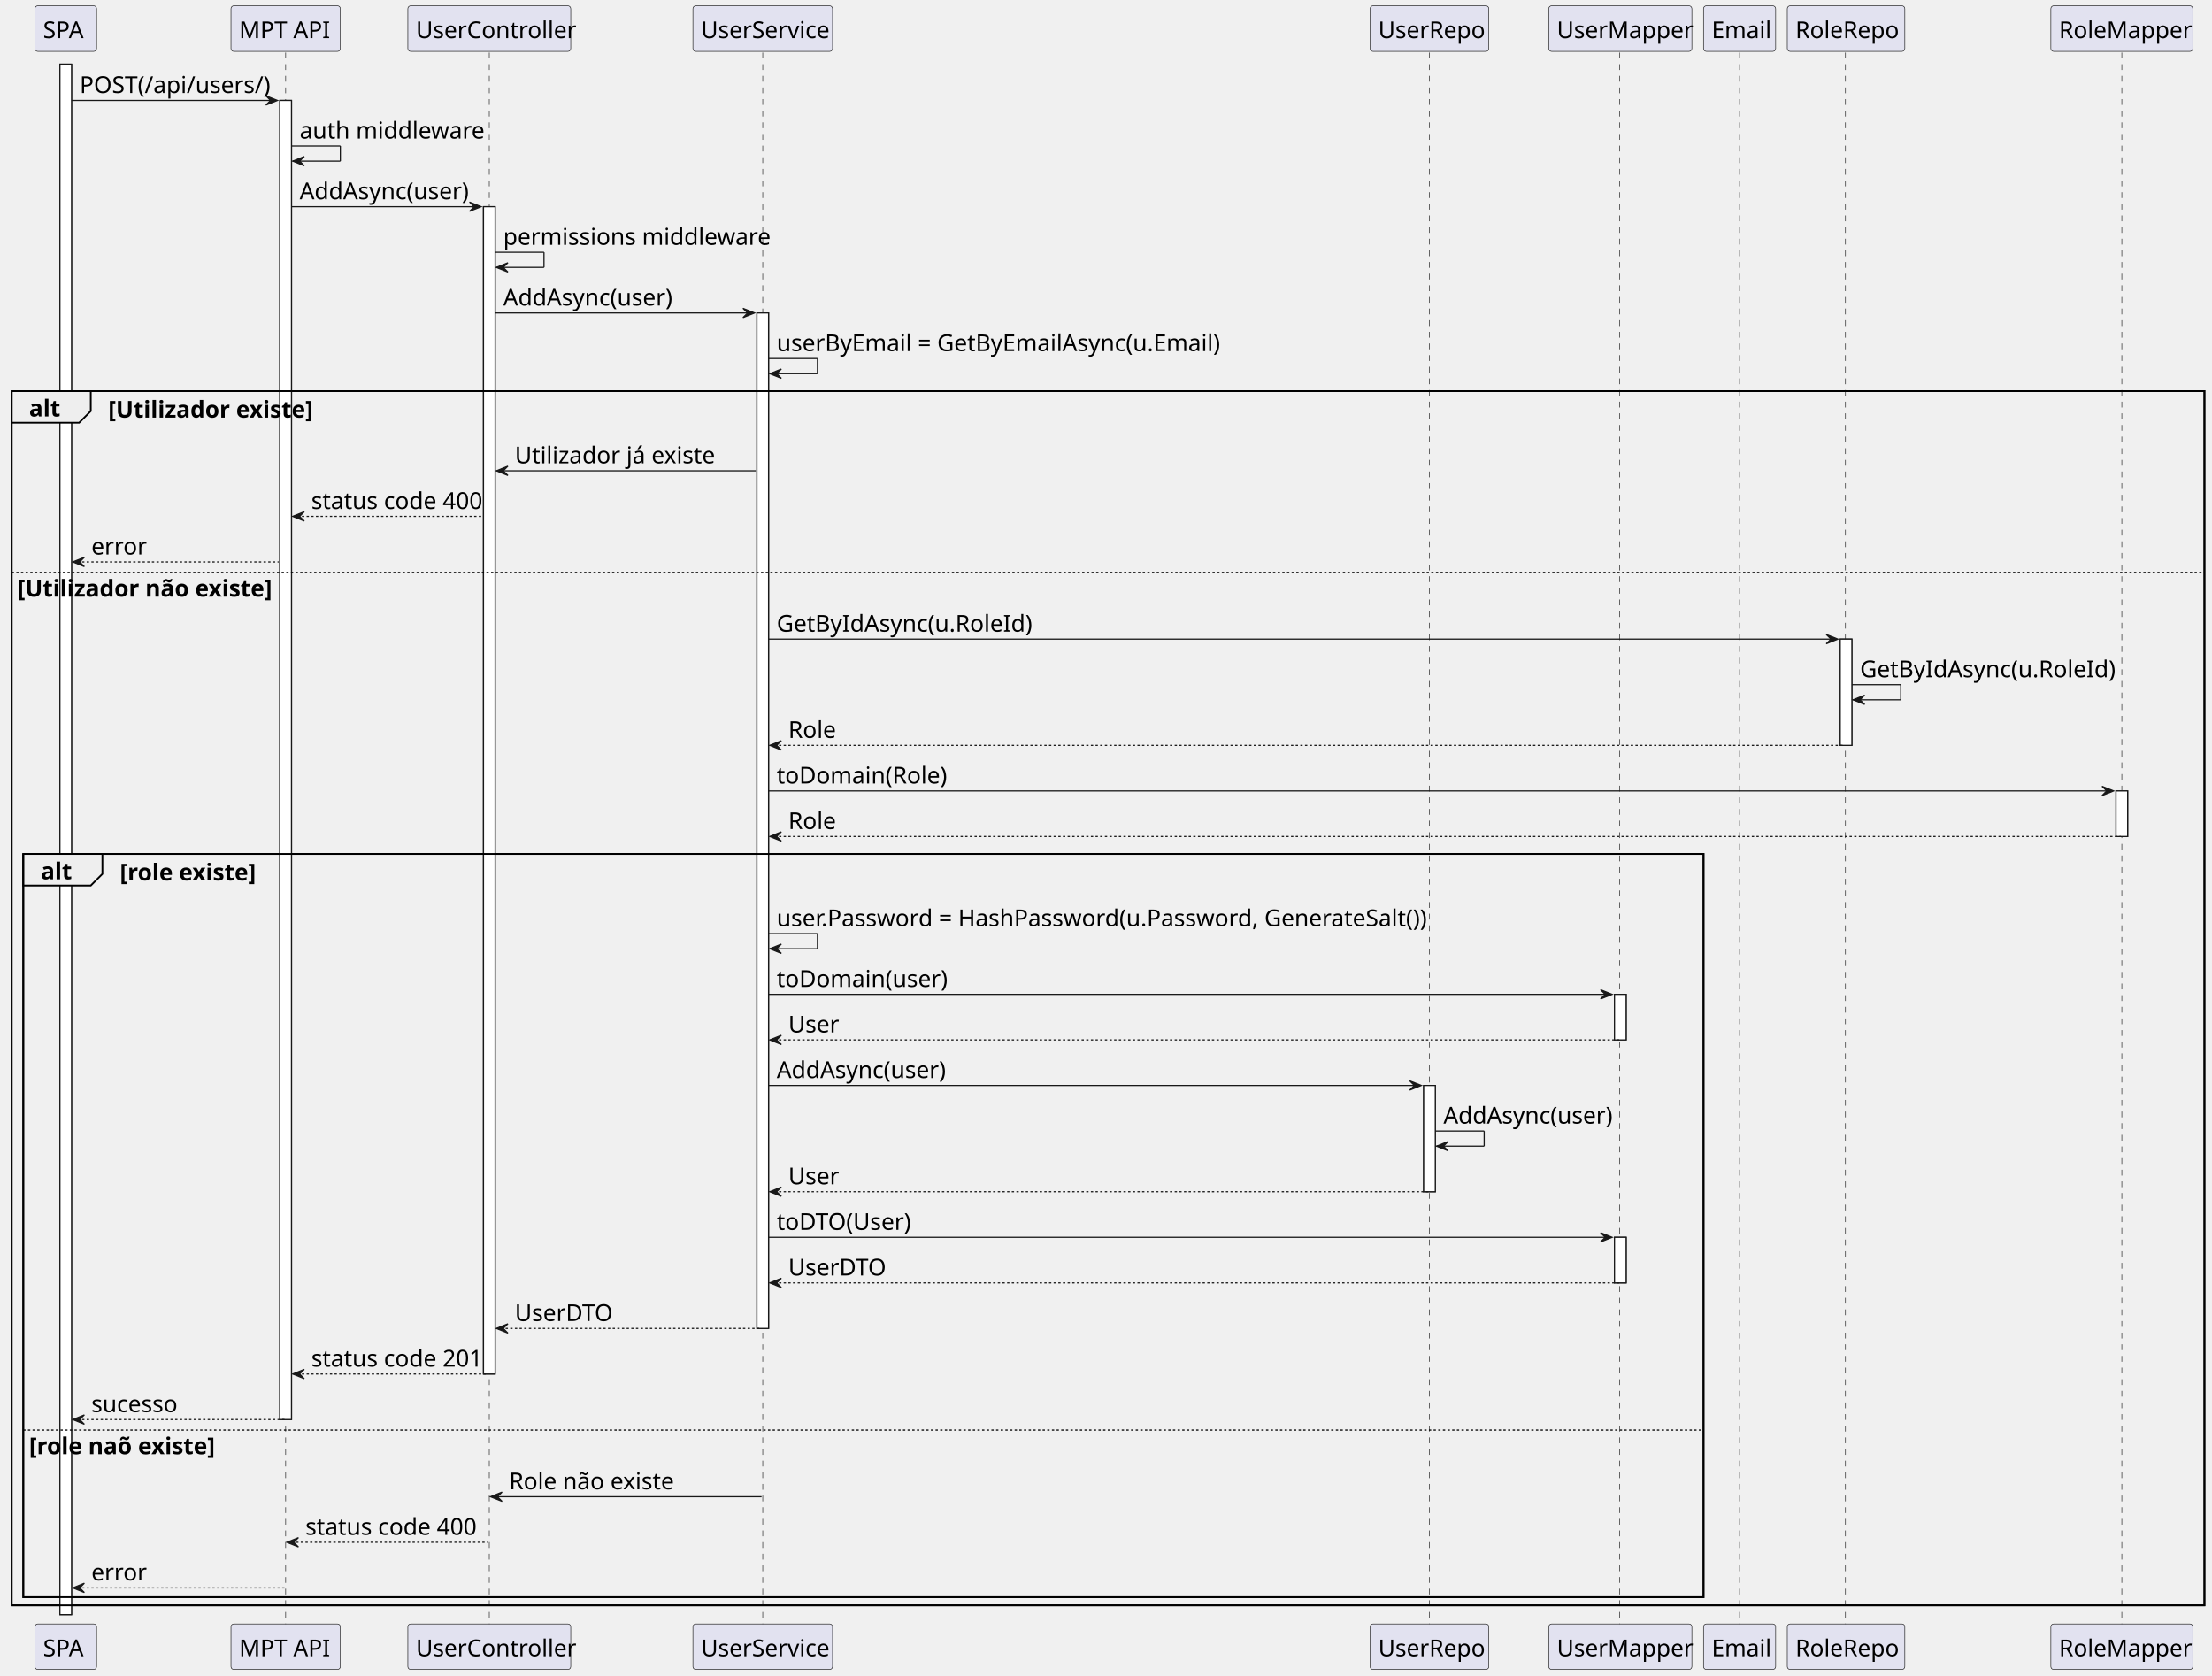
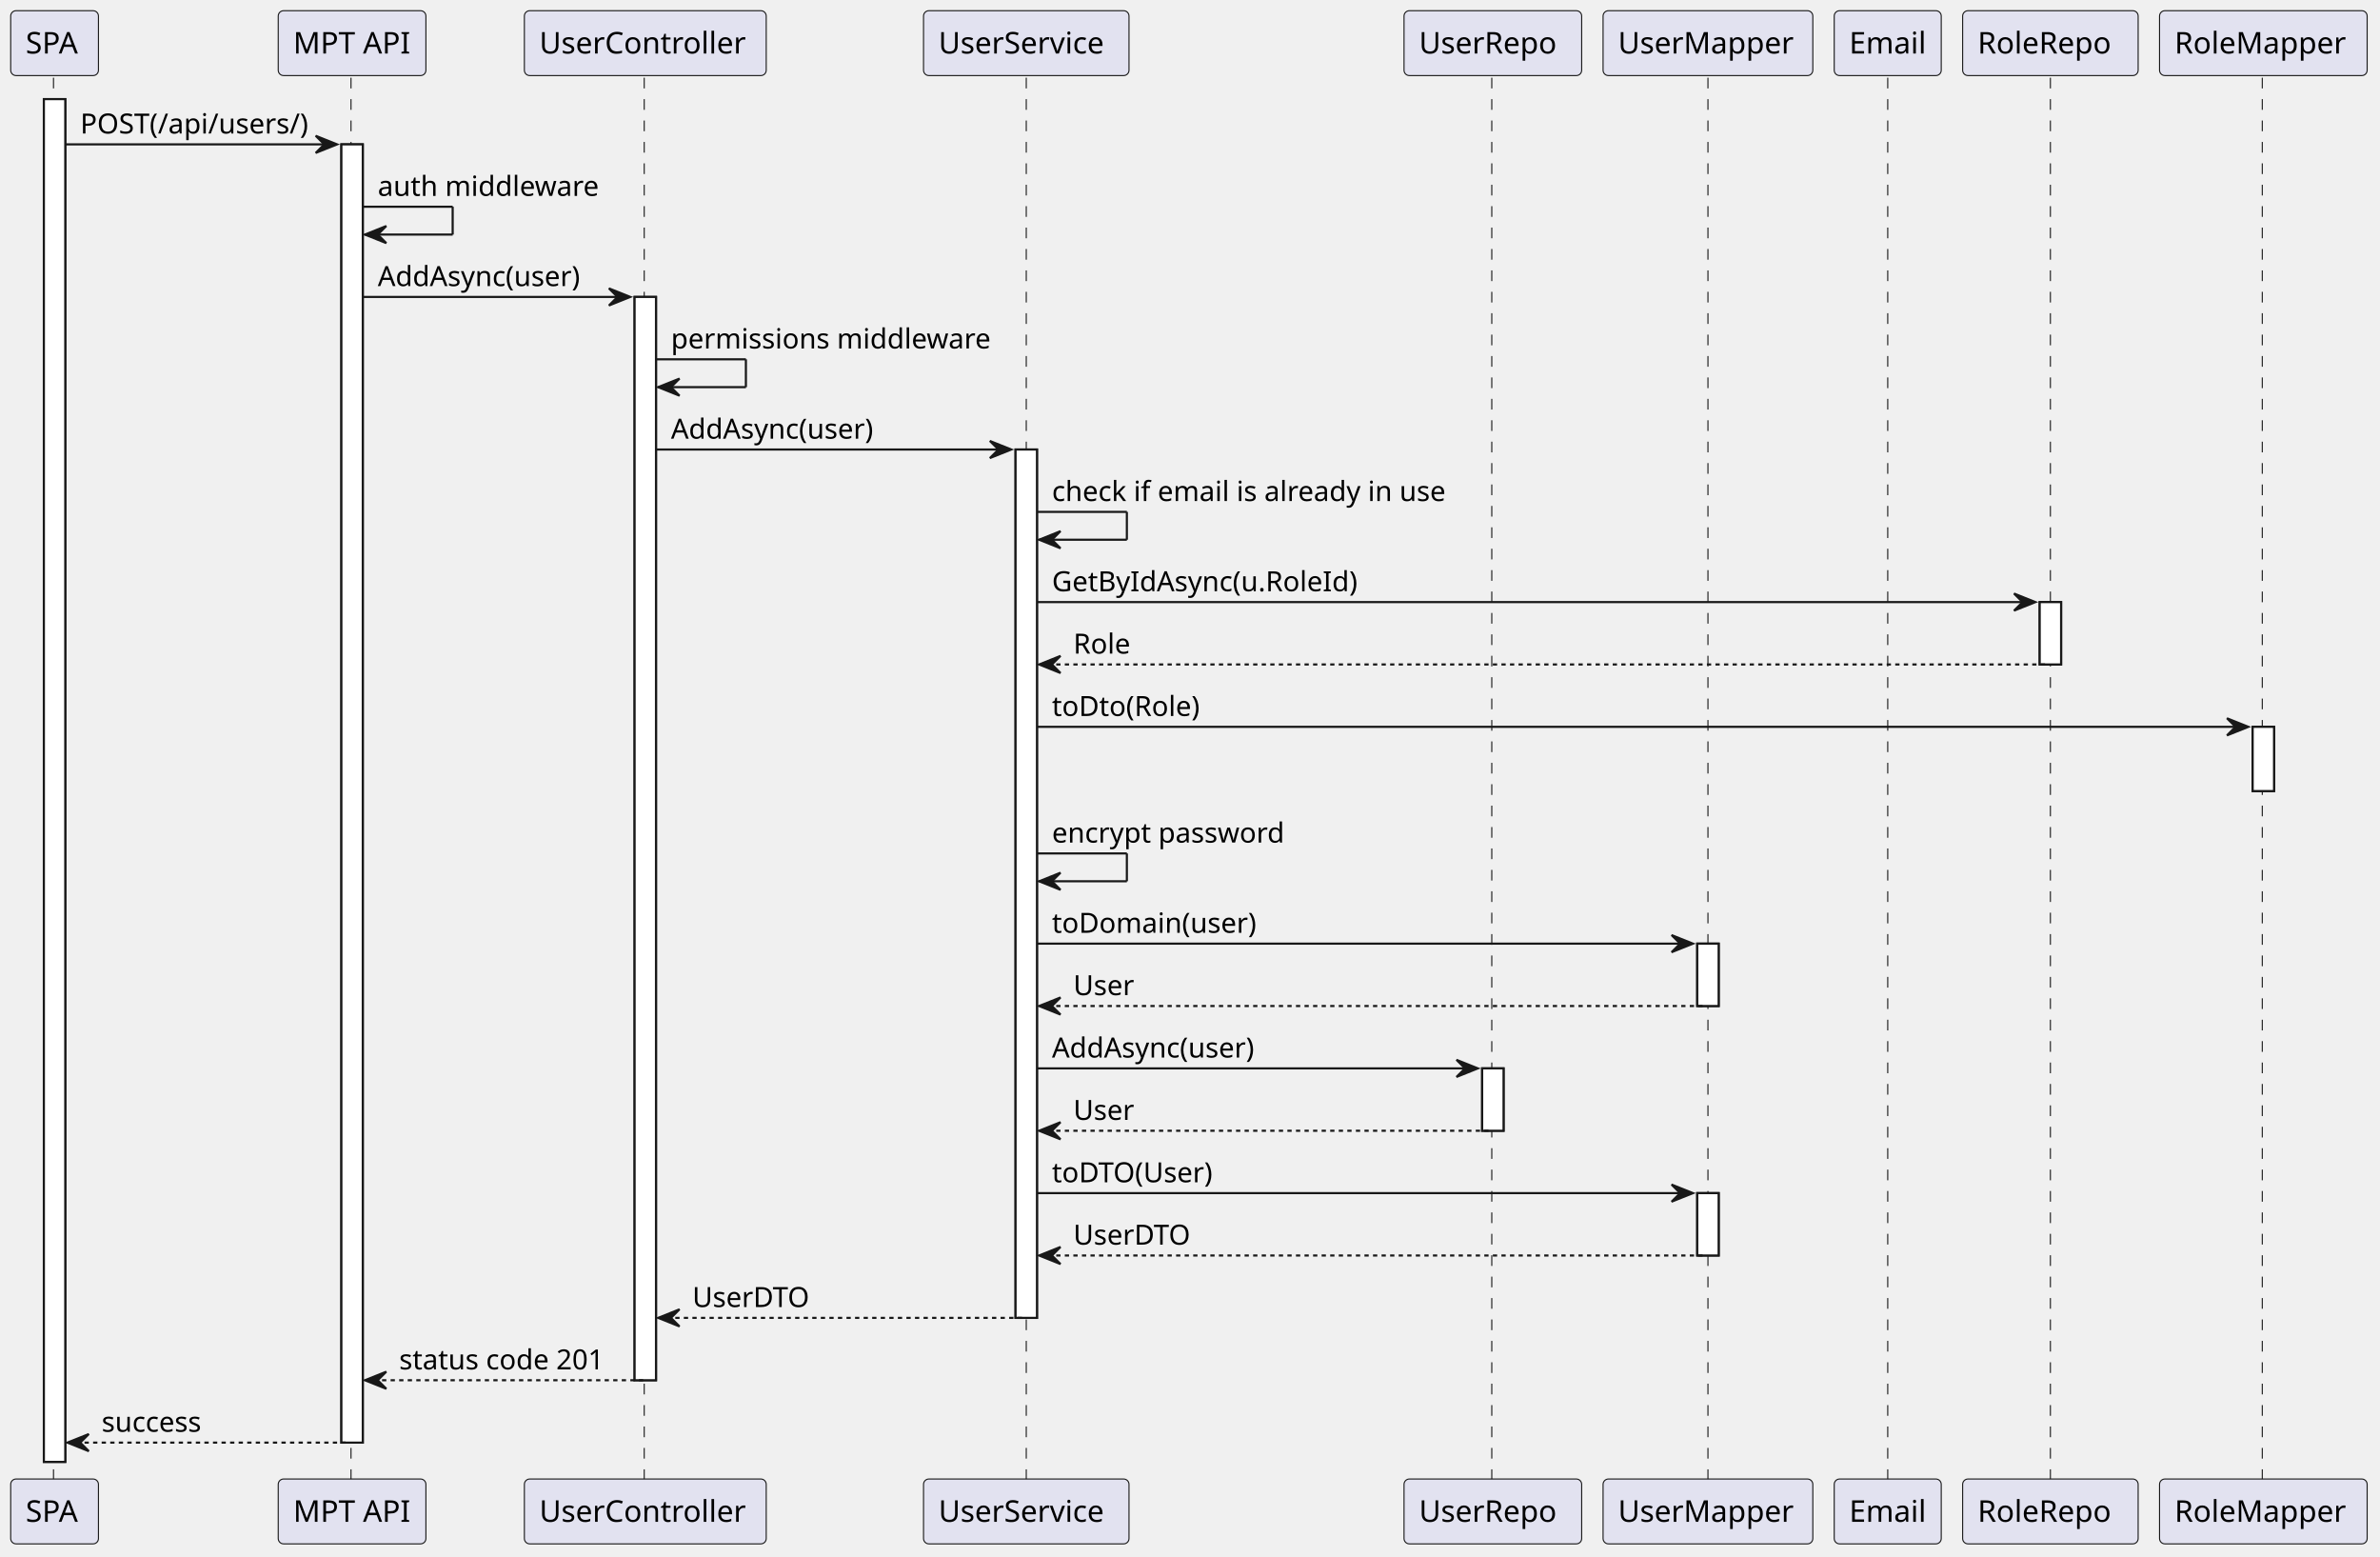
- <svg xmlns="http://www.w3.org/2000/svg" contentStyleType="text/css" height="1440px" preserveAspectRatio="none" style="width:1901px;height:1440px;background:#FFFFFF;" version="1.1" viewBox="0 0 1901 1440" width="1901px" zoomAndPan="magnify">
+ <svg xmlns="http://www.w3.org/2000/svg" contentStyleType="text/css" height="727px" preserveAspectRatio="none" style="width:1112px;height:727px;background:#FFFFFF;" version="1.1" viewBox="0 0 1112 727" width="1112px" zoomAndPan="magnify">
  <defs />
  <g>
-     <rect fill="#FFFFFF" height="1332.312" style="stroke:#181818;stroke-width:1.0;" width="10" x="51.5" y="55.156" />
-     <rect fill="#FFFFFF" height="1133.531" style="stroke:#181818;stroke-width:1.0;" width="10" x="240.5" y="86.312" />
-     <rect fill="#FFFFFF" height="1003.062" style="stroke:#181818;stroke-width:1.0;" width="10" x="415.5" y="177.625" />
-     <rect fill="#FFFFFF" height="872.594" style="stroke:#181818;stroke-width:1.0;" width="10" x="650.5" y="268.938" />
-     <rect fill="#FFFFFF" height="91.312" style="stroke:#181818;stroke-width:1.0;" width="10" x="1223.5" y="932.75" />
-     <rect fill="#FFFFFF" height="39.156" style="stroke:#181818;stroke-width:1.0;" width="10" x="1387.5" y="854.438" />
-     <rect fill="#FFFFFF" height="39.156" style="stroke:#181818;stroke-width:1.0;" width="10" x="1387.5" y="1063.219" />
-     <rect fill="#FFFFFF" height="91.312" style="stroke:#181818;stroke-width:1.0;" width="10" x="1581.5" y="549.188" />
-     <rect fill="#FFFFFF" height="39.156" style="stroke:#181818;stroke-width:1.0;" width="10" x="1818.5" y="679.656" />
-     <rect fill="none" height="1043.375" style="stroke:#000000;stroke-width:1.5;" width="1884.5" x="10" y="336.094" />
-     <rect fill="none" height="638.656" style="stroke:#000000;stroke-width:1.5;" width="1444" x="20" y="733.812" />
-     <line style="stroke:#181818;stroke-width:0.5;stroke-dasharray:5.0,5.0;" x1="56" x2="56" y1="45.156" y2="1396.469" />
-     <line style="stroke:#181818;stroke-width:0.5;stroke-dasharray:5.0,5.0;" x1="245.5" x2="245.5" y1="45.156" y2="1396.469" />
-     <line style="stroke:#181818;stroke-width:0.5;stroke-dasharray:5.0,5.0;" x1="420.5" x2="420.5" y1="45.156" y2="1396.469" />
-     <line style="stroke:#181818;stroke-width:0.5;stroke-dasharray:5.0,5.0;" x1="655.5" x2="655.5" y1="45.156" y2="1396.469" />
-     <line style="stroke:#181818;stroke-width:0.5;stroke-dasharray:5.0,5.0;" x1="1228.5" x2="1228.5" y1="45.156" y2="1396.469" />
-     <line style="stroke:#181818;stroke-width:0.5;stroke-dasharray:5.0,5.0;" x1="1392" x2="1392" y1="45.156" y2="1396.469" />
-     <line style="stroke:#181818;stroke-width:0.5;stroke-dasharray:5.0,5.0;" x1="1495" x2="1495" y1="45.156" y2="1396.469" />
-     <line style="stroke:#181818;stroke-width:0.5;stroke-dasharray:5.0,5.0;" x1="1586" x2="1586" y1="45.156" y2="1396.469" />
-     <line style="stroke:#181818;stroke-width:0.5;stroke-dasharray:5.0,5.0;" x1="1823.5" x2="1823.5" y1="45.156" y2="1396.469" />
-     <rect fill="#E2E2F0" height="39.156" rx="2.5" ry="2.5" style="stroke:#181818;stroke-width:0.5;" width="53" x="30" y="5" />
-     <text fill="#000000" font-family="sans-serif" font-size="20" lengthAdjust="spacing" textLength="39" x="37" y="32.762">SPA</text>
-     <rect fill="#E2E2F0" height="39.156" rx="2.5" ry="2.5" style="stroke:#181818;stroke-width:0.5;" width="53" x="30" y="1395.469" />
-     <text fill="#000000" font-family="sans-serif" font-size="20" lengthAdjust="spacing" textLength="39" x="37" y="1423.23">SPA</text>
-     <rect fill="#E2E2F0" height="39.156" rx="2.5" ry="2.5" style="stroke:#181818;stroke-width:0.5;" width="94" x="198.5" y="5" />
-     <text fill="#000000" font-family="sans-serif" font-size="20" lengthAdjust="spacing" textLength="80" x="205.5" y="32.762">MPT API</text>
-     <rect fill="#E2E2F0" height="39.156" rx="2.5" ry="2.5" style="stroke:#181818;stroke-width:0.5;" width="94" x="198.5" y="1395.469" />
-     <text fill="#000000" font-family="sans-serif" font-size="20" lengthAdjust="spacing" textLength="80" x="205.5" y="1423.23">MPT API</text>
-     <rect fill="#E2E2F0" height="39.156" rx="2.5" ry="2.5" style="stroke:#181818;stroke-width:0.5;" width="140" x="350.5" y="5" />
-     <text fill="#000000" font-family="sans-serif" font-size="20" lengthAdjust="spacing" textLength="126" x="357.5" y="32.762">UserController</text>
-     <rect fill="#E2E2F0" height="39.156" rx="2.5" ry="2.5" style="stroke:#181818;stroke-width:0.5;" width="140" x="350.5" y="1395.469" />
-     <text fill="#000000" font-family="sans-serif" font-size="20" lengthAdjust="spacing" textLength="126" x="357.5" y="1423.23">UserController</text>
-     <rect fill="#E2E2F0" height="39.156" rx="2.5" ry="2.5" style="stroke:#181818;stroke-width:0.5;" width="120" x="595.5" y="5" />
-     <text fill="#000000" font-family="sans-serif" font-size="20" lengthAdjust="spacing" textLength="106" x="602.5" y="32.762">UserService</text>
-     <rect fill="#E2E2F0" height="39.156" rx="2.5" ry="2.5" style="stroke:#181818;stroke-width:0.5;" width="120" x="595.5" y="1395.469" />
-     <text fill="#000000" font-family="sans-serif" font-size="20" lengthAdjust="spacing" textLength="106" x="602.5" y="1423.23">UserService</text>
-     <rect fill="#E2E2F0" height="39.156" rx="2.5" ry="2.5" style="stroke:#181818;stroke-width:0.5;" width="102" x="1177.5" y="5" />
-     <text fill="#000000" font-family="sans-serif" font-size="20" lengthAdjust="spacing" textLength="88" x="1184.5" y="32.762">UserRepo</text>
-     <rect fill="#E2E2F0" height="39.156" rx="2.5" ry="2.5" style="stroke:#181818;stroke-width:0.5;" width="102" x="1177.5" y="1395.469" />
-     <text fill="#000000" font-family="sans-serif" font-size="20" lengthAdjust="spacing" textLength="88" x="1184.5" y="1423.23">UserRepo</text>
-     <rect fill="#E2E2F0" height="39.156" rx="2.5" ry="2.5" style="stroke:#181818;stroke-width:0.5;" width="123" x="1331" y="5" />
-     <text fill="#000000" font-family="sans-serif" font-size="20" lengthAdjust="spacing" textLength="109" x="1338" y="32.762">UserMapper</text>
-     <rect fill="#E2E2F0" height="39.156" rx="2.5" ry="2.5" style="stroke:#181818;stroke-width:0.5;" width="123" x="1331" y="1395.469" />
-     <text fill="#000000" font-family="sans-serif" font-size="20" lengthAdjust="spacing" textLength="109" x="1338" y="1423.23">UserMapper</text>
-     <rect fill="#E2E2F0" height="39.156" rx="2.5" ry="2.5" style="stroke:#181818;stroke-width:0.5;" width="62" x="1464" y="5" />
-     <text fill="#000000" font-family="sans-serif" font-size="20" lengthAdjust="spacing" textLength="48" x="1471" y="32.762">Email</text>
-     <rect fill="#E2E2F0" height="39.156" rx="2.5" ry="2.5" style="stroke:#181818;stroke-width:0.5;" width="62" x="1464" y="1395.469" />
-     <text fill="#000000" font-family="sans-serif" font-size="20" lengthAdjust="spacing" textLength="48" x="1471" y="1423.23">Email</text>
-     <rect fill="#E2E2F0" height="39.156" rx="2.5" ry="2.5" style="stroke:#181818;stroke-width:0.5;" width="101" x="1536" y="5" />
-     <text fill="#000000" font-family="sans-serif" font-size="20" lengthAdjust="spacing" textLength="87" x="1543" y="32.762">RoleRepo</text>
-     <rect fill="#E2E2F0" height="39.156" rx="2.5" ry="2.5" style="stroke:#181818;stroke-width:0.5;" width="101" x="1536" y="1395.469" />
-     <text fill="#000000" font-family="sans-serif" font-size="20" lengthAdjust="spacing" textLength="87" x="1543" y="1423.23">RoleRepo</text>
-     <rect fill="#E2E2F0" height="39.156" rx="2.5" ry="2.5" style="stroke:#181818;stroke-width:0.5;" width="122" x="1762.5" y="5" />
-     <text fill="#000000" font-family="sans-serif" font-size="20" lengthAdjust="spacing" textLength="108" x="1769.5" y="32.762">RoleMapper</text>
-     <rect fill="#E2E2F0" height="39.156" rx="2.5" ry="2.5" style="stroke:#181818;stroke-width:0.5;" width="122" x="1762.5" y="1395.469" />
-     <text fill="#000000" font-family="sans-serif" font-size="20" lengthAdjust="spacing" textLength="108" x="1769.5" y="1423.23">RoleMapper</text>
-     <rect fill="#FFFFFF" height="1332.312" style="stroke:#181818;stroke-width:1.0;" width="10" x="51.5" y="55.156" />
-     <rect fill="#FFFFFF" height="1133.531" style="stroke:#181818;stroke-width:1.0;" width="10" x="240.5" y="86.312" />
-     <rect fill="#FFFFFF" height="1003.062" style="stroke:#181818;stroke-width:1.0;" width="10" x="415.5" y="177.625" />
-     <rect fill="#FFFFFF" height="872.594" style="stroke:#181818;stroke-width:1.0;" width="10" x="650.5" y="268.938" />
-     <rect fill="#FFFFFF" height="91.312" style="stroke:#181818;stroke-width:1.0;" width="10" x="1223.5" y="932.75" />
-     <rect fill="#FFFFFF" height="39.156" style="stroke:#181818;stroke-width:1.0;" width="10" x="1387.5" y="854.438" />
-     <rect fill="#FFFFFF" height="39.156" style="stroke:#181818;stroke-width:1.0;" width="10" x="1387.5" y="1063.219" />
-     <rect fill="#FFFFFF" height="91.312" style="stroke:#181818;stroke-width:1.0;" width="10" x="1581.5" y="549.188" />
-     <rect fill="#FFFFFF" height="39.156" style="stroke:#181818;stroke-width:1.0;" width="10" x="1818.5" y="679.656" />
-     <polygon fill="#181818" points="228.5,82.312,238.5,86.312,228.5,90.312,232.5,86.312" style="stroke:#181818;stroke-width:1.0;" />
-     <line style="stroke:#181818;stroke-width:1.0;" x1="61.5" x2="234.5" y1="86.312" y2="86.312" />
-     <text fill="#000000" font-family="sans-serif" font-size="20" lengthAdjust="spacing" textLength="160" x="68.5" y="79.918">POST(/api/users/)</text>
-     <line style="stroke:#181818;stroke-width:1.0;" x1="250.5" x2="292.5" y1="125.469" y2="125.469" />
-     <line style="stroke:#181818;stroke-width:1.0;" x1="292.5" x2="292.5" y1="125.469" y2="138.469" />
-     <line style="stroke:#181818;stroke-width:1.0;" x1="251.5" x2="292.5" y1="138.469" y2="138.469" />
-     <polygon fill="#181818" points="261.5,134.469,251.5,138.469,261.5,142.469,257.5,138.469" style="stroke:#181818;stroke-width:1.0;" />
-     <text fill="#000000" font-family="sans-serif" font-size="20" lengthAdjust="spacing" textLength="144" x="257.5" y="119.074">auth middleware</text>
-     <polygon fill="#181818" points="403.5,173.625,413.5,177.625,403.5,181.625,407.5,177.625" style="stroke:#181818;stroke-width:1.0;" />
-     <line style="stroke:#181818;stroke-width:1.0;" x1="250.5" x2="409.5" y1="177.625" y2="177.625" />
-     <text fill="#000000" font-family="sans-serif" font-size="20" lengthAdjust="spacing" textLength="140" x="257.5" y="171.231">AddAsync(user)</text>
-     <line style="stroke:#181818;stroke-width:1.0;" x1="425.5" x2="467.5" y1="216.781" y2="216.781" />
-     <line style="stroke:#181818;stroke-width:1.0;" x1="467.5" x2="467.5" y1="216.781" y2="229.781" />
-     <line style="stroke:#181818;stroke-width:1.0;" x1="426.5" x2="467.5" y1="229.781" y2="229.781" />
-     <polygon fill="#181818" points="436.5,225.781,426.5,229.781,436.5,233.781,432.5,229.781" style="stroke:#181818;stroke-width:1.0;" />
-     <text fill="#000000" font-family="sans-serif" font-size="20" lengthAdjust="spacing" textLength="211" x="432.5" y="210.387">permissions middleware</text>
-     <polygon fill="#181818" points="638.5,264.938,648.5,268.938,638.5,272.938,642.5,268.938" style="stroke:#181818;stroke-width:1.0;" />
-     <line style="stroke:#181818;stroke-width:1.0;" x1="425.5" x2="644.5" y1="268.938" y2="268.938" />
-     <text fill="#000000" font-family="sans-serif" font-size="20" lengthAdjust="spacing" textLength="140" x="432.5" y="262.543">AddAsync(user)</text>
-     <line style="stroke:#181818;stroke-width:1.0;" x1="660.5" x2="702.5" y1="308.094" y2="308.094" />
-     <line style="stroke:#181818;stroke-width:1.0;" x1="702.5" x2="702.5" y1="308.094" y2="321.094" />
-     <line style="stroke:#181818;stroke-width:1.0;" x1="661.5" x2="702.5" y1="321.094" y2="321.094" />
-     <polygon fill="#181818" points="671.5,317.094,661.5,321.094,671.5,325.094,667.5,321.094" style="stroke:#181818;stroke-width:1.0;" />
-     <text fill="#000000" font-family="sans-serif" font-size="20" lengthAdjust="spacing" textLength="368" x="667.5" y="301.699">userByEmail = GetByEmailAsync(u.Email)</text>
-     <path d="M10,336.094 L78,336.094 L78,353.25 L68,363.25 L10,363.25 L10,336.094 " fill="#EEEEEE" style="stroke:#000000;stroke-width:1.5;" />
-     <rect fill="none" height="1043.375" style="stroke:#000000;stroke-width:1.5;" width="1884.5" x="10" y="336.094" />
-     <text fill="#000000" font-family="sans-serif" font-size="20" font-weight="bold" lengthAdjust="spacing" textLength="23" x="25" y="357.856">alt</text>
-     <text fill="#000000" font-family="sans-serif" font-size="20" font-weight="bold" lengthAdjust="spacing" textLength="165" x="93" y="358.856">[Utilizador existe]</text>
-     <polygon fill="#181818" points="436.5,400.562,426.5,404.562,436.5,408.562,432.5,404.562" style="stroke:#181818;stroke-width:1.0;" />
-     <line style="stroke:#181818;stroke-width:1.0;" x1="430.5" x2="649.5" y1="404.562" y2="404.562" />
-     <text fill="#000000" font-family="sans-serif" font-size="20" lengthAdjust="spacing" textLength="158" x="442.5" y="398.168">Utilizador já existe</text>
-     <polygon fill="#181818" points="261.5,439.719,251.5,443.719,261.5,447.719,257.5,443.719" style="stroke:#181818;stroke-width:1.0;" />
-     <line style="stroke:#181818;stroke-width:1.0;stroke-dasharray:2.0,2.0;" x1="255.5" x2="414.5" y1="443.719" y2="443.719" />
-     <text fill="#000000" font-family="sans-serif" font-size="20" lengthAdjust="spacing" textLength="141" x="267.5" y="437.324">status code 400</text>
-     <polygon fill="#181818" points="72.5,478.875,62.5,482.875,72.5,486.875,68.5,482.875" style="stroke:#181818;stroke-width:1.0;" />
-     <line style="stroke:#181818;stroke-width:1.0;stroke-dasharray:2.0,2.0;" x1="66.5" x2="239.5" y1="482.875" y2="482.875" />
-     <text fill="#000000" font-family="sans-serif" font-size="20" lengthAdjust="spacing" textLength="43" x="78.5" y="476.481">error</text>
-     <line style="stroke:#000000;stroke-width:1.0;stroke-dasharray:2.0,2.0;" x1="10" x2="1894.5" y1="491.875" y2="491.875" />
-     <text fill="#000000" font-family="sans-serif" font-size="20" font-weight="bold" lengthAdjust="spacing" textLength="206" x="15" y="512.637">[Utilizador não existe]</text>
-     <polygon fill="#181818" points="1569.5,545.188,1579.5,549.188,1569.5,553.188,1573.5,549.188" style="stroke:#181818;stroke-width:1.0;" />
-     <line style="stroke:#181818;stroke-width:1.0;" x1="660.5" x2="1575.5" y1="549.188" y2="549.188" />
-     <text fill="#000000" font-family="sans-serif" font-size="20" lengthAdjust="spacing" textLength="213" x="667.5" y="542.793">GetByIdAsync(u.RoleId)</text>
-     <line style="stroke:#181818;stroke-width:1.0;" x1="1591.5" x2="1633.5" y1="588.344" y2="588.344" />
-     <line style="stroke:#181818;stroke-width:1.0;" x1="1633.5" x2="1633.5" y1="588.344" y2="601.344" />
-     <line style="stroke:#181818;stroke-width:1.0;" x1="1592.5" x2="1633.5" y1="601.344" y2="601.344" />
-     <polygon fill="#181818" points="1602.5,597.344,1592.5,601.344,1602.5,605.344,1598.5,601.344" style="stroke:#181818;stroke-width:1.0;" />
-     <text fill="#000000" font-family="sans-serif" font-size="20" lengthAdjust="spacing" textLength="213" x="1598.5" y="581.949">GetByIdAsync(u.RoleId)</text>
-     <polygon fill="#181818" points="671.5,636.5,661.5,640.5,671.5,644.5,667.5,640.5" style="stroke:#181818;stroke-width:1.0;" />
-     <line style="stroke:#181818;stroke-width:1.0;stroke-dasharray:2.0,2.0;" x1="665.5" x2="1585.5" y1="640.5" y2="640.5" />
-     <text fill="#000000" font-family="sans-serif" font-size="20" lengthAdjust="spacing" textLength="40" x="677.5" y="634.106">Role</text>
-     <polygon fill="#181818" points="1806.5,675.656,1816.5,679.656,1806.5,683.656,1810.5,679.656" style="stroke:#181818;stroke-width:1.0;" />
-     <line style="stroke:#181818;stroke-width:1.0;" x1="660.5" x2="1812.5" y1="679.656" y2="679.656" />
-     <text fill="#000000" font-family="sans-serif" font-size="20" lengthAdjust="spacing" textLength="137" x="667.5" y="673.262">toDomain(Role)</text>
-     <polygon fill="#181818" points="671.5,714.812,661.5,718.812,671.5,722.812,667.5,718.812" style="stroke:#181818;stroke-width:1.0;" />
-     <line style="stroke:#181818;stroke-width:1.0;stroke-dasharray:2.0,2.0;" x1="665.5" x2="1822.5" y1="718.812" y2="718.812" />
-     <text fill="#000000" font-family="sans-serif" font-size="20" lengthAdjust="spacing" textLength="40" x="677.5" y="712.418">Role</text>
-     <path d="M20,733.812 L88,733.812 L88,750.969 L78,760.969 L20,760.969 L20,733.812 " fill="#EEEEEE" style="stroke:#000000;stroke-width:1.5;" />
-     <rect fill="none" height="638.656" style="stroke:#000000;stroke-width:1.5;" width="1444" x="20" y="733.812" />
-     <text fill="#000000" font-family="sans-serif" font-size="20" font-weight="bold" lengthAdjust="spacing" textLength="23" x="35" y="755.574">alt</text>
-     <text fill="#000000" font-family="sans-serif" font-size="20" font-weight="bold" lengthAdjust="spacing" textLength="112" x="103" y="756.574">[role existe]</text>
-     <line style="stroke:#181818;stroke-width:1.0;" x1="660.5" x2="702.5" y1="802.281" y2="802.281" />
-     <line style="stroke:#181818;stroke-width:1.0;" x1="702.5" x2="702.5" y1="802.281" y2="815.281" />
-     <line style="stroke:#181818;stroke-width:1.0;" x1="661.5" x2="702.5" y1="815.281" y2="815.281" />
-     <polygon fill="#181818" points="671.5,811.281,661.5,815.281,671.5,819.281,667.5,815.281" style="stroke:#181818;stroke-width:1.0;" />
-     <text fill="#000000" font-family="sans-serif" font-size="20" lengthAdjust="spacing" textLength="549" x="667.5" y="795.887">user.Password = HashPassword(u.Password, GenerateSalt())</text>
-     <polygon fill="#181818" points="1375.5,850.438,1385.5,854.438,1375.5,858.438,1379.5,854.438" style="stroke:#181818;stroke-width:1.0;" />
-     <line style="stroke:#181818;stroke-width:1.0;" x1="660.5" x2="1381.5" y1="854.438" y2="854.438" />
-     <text fill="#000000" font-family="sans-serif" font-size="20" lengthAdjust="spacing" textLength="135" x="667.5" y="848.043">toDomain(user)</text>
-     <polygon fill="#181818" points="671.5,889.594,661.5,893.594,671.5,897.594,667.5,893.594" style="stroke:#181818;stroke-width:1.0;" />
-     <line style="stroke:#181818;stroke-width:1.0;stroke-dasharray:2.0,2.0;" x1="665.5" x2="1391.5" y1="893.594" y2="893.594" />
-     <text fill="#000000" font-family="sans-serif" font-size="20" lengthAdjust="spacing" textLength="41" x="677.5" y="887.199">User</text>
-     <polygon fill="#181818" points="1211.5,928.75,1221.5,932.75,1211.5,936.75,1215.5,932.75" style="stroke:#181818;stroke-width:1.0;" />
-     <line style="stroke:#181818;stroke-width:1.0;" x1="660.5" x2="1217.5" y1="932.75" y2="932.75" />
-     <text fill="#000000" font-family="sans-serif" font-size="20" lengthAdjust="spacing" textLength="140" x="667.5" y="926.356">AddAsync(user)</text>
-     <line style="stroke:#181818;stroke-width:1.0;" x1="1233.5" x2="1275.5" y1="971.906" y2="971.906" />
-     <line style="stroke:#181818;stroke-width:1.0;" x1="1275.5" x2="1275.5" y1="971.906" y2="984.906" />
-     <line style="stroke:#181818;stroke-width:1.0;" x1="1234.5" x2="1275.5" y1="984.906" y2="984.906" />
-     <polygon fill="#181818" points="1244.5,980.906,1234.5,984.906,1244.5,988.906,1240.5,984.906" style="stroke:#181818;stroke-width:1.0;" />
-     <text fill="#000000" font-family="sans-serif" font-size="20" lengthAdjust="spacing" textLength="140" x="1240.5" y="965.512">AddAsync(user)</text>
-     <polygon fill="#181818" points="671.5,1020.062,661.5,1024.062,671.5,1028.062,667.5,1024.062" style="stroke:#181818;stroke-width:1.0;" />
-     <line style="stroke:#181818;stroke-width:1.0;stroke-dasharray:2.0,2.0;" x1="665.5" x2="1227.5" y1="1024.062" y2="1024.062" />
-     <text fill="#000000" font-family="sans-serif" font-size="20" lengthAdjust="spacing" textLength="41" x="677.5" y="1017.668">User</text>
-     <polygon fill="#181818" points="1375.5,1059.219,1385.5,1063.219,1375.5,1067.219,1379.5,1063.219" style="stroke:#181818;stroke-width:1.0;" />
-     <line style="stroke:#181818;stroke-width:1.0;" x1="660.5" x2="1381.5" y1="1063.219" y2="1063.219" />
-     <text fill="#000000" font-family="sans-serif" font-size="20" lengthAdjust="spacing" textLength="114" x="667.5" y="1056.824">toDTO(User)</text>
-     <polygon fill="#181818" points="671.5,1098.375,661.5,1102.375,671.5,1106.375,667.5,1102.375" style="stroke:#181818;stroke-width:1.0;" />
-     <line style="stroke:#181818;stroke-width:1.0;stroke-dasharray:2.0,2.0;" x1="665.5" x2="1391.5" y1="1102.375" y2="1102.375" />
-     <text fill="#000000" font-family="sans-serif" font-size="20" lengthAdjust="spacing" textLength="83" x="677.5" y="1095.98">UserDTO</text>
-     <polygon fill="#181818" points="436.5,1137.531,426.5,1141.531,436.5,1145.531,432.5,1141.531" style="stroke:#181818;stroke-width:1.0;" />
-     <line style="stroke:#181818;stroke-width:1.0;stroke-dasharray:2.0,2.0;" x1="430.5" x2="654.5" y1="1141.531" y2="1141.531" />
-     <text fill="#000000" font-family="sans-serif" font-size="20" lengthAdjust="spacing" textLength="83" x="442.5" y="1135.137">UserDTO</text>
-     <polygon fill="#181818" points="261.5,1176.688,251.5,1180.688,261.5,1184.688,257.5,1180.688" style="stroke:#181818;stroke-width:1.0;" />
-     <line style="stroke:#181818;stroke-width:1.0;stroke-dasharray:2.0,2.0;" x1="255.5" x2="419.5" y1="1180.688" y2="1180.688" />
-     <text fill="#000000" font-family="sans-serif" font-size="20" lengthAdjust="spacing" textLength="141" x="267.5" y="1174.293">status code 201</text>
-     <polygon fill="#181818" points="72.5,1215.844,62.5,1219.844,72.5,1223.844,68.5,1219.844" style="stroke:#181818;stroke-width:1.0;" />
-     <line style="stroke:#181818;stroke-width:1.0;stroke-dasharray:2.0,2.0;" x1="66.5" x2="244.5" y1="1219.844" y2="1219.844" />
-     <text fill="#000000" font-family="sans-serif" font-size="20" lengthAdjust="spacing" textLength="72" x="78.5" y="1213.449">sucesso</text>
-     <line style="stroke:#000000;stroke-width:1.0;stroke-dasharray:2.0,2.0;" x1="20" x2="1464" y1="1228.844" y2="1228.844" />
-     <text fill="#000000" font-family="sans-serif" font-size="20" font-weight="bold" lengthAdjust="spacing" textLength="153" x="25" y="1249.605">[role naõ existe]</text>
-     <polygon fill="#181818" points="431.5,1282.156,421.5,1286.156,431.5,1290.156,427.5,1286.156" style="stroke:#181818;stroke-width:1.0;" />
-     <line style="stroke:#181818;stroke-width:1.0;" x1="425.5" x2="654.5" y1="1286.156" y2="1286.156" />
-     <text fill="#000000" font-family="sans-serif" font-size="20" lengthAdjust="spacing" textLength="135" x="437.5" y="1279.762">Role não existe</text>
-     <polygon fill="#181818" points="256.5,1321.312,246.5,1325.312,256.5,1329.312,252.5,1325.312" style="stroke:#181818;stroke-width:1.0;" />
-     <line style="stroke:#181818;stroke-width:1.0;stroke-dasharray:2.0,2.0;" x1="250.5" x2="419.5" y1="1325.312" y2="1325.312" />
-     <text fill="#000000" font-family="sans-serif" font-size="20" lengthAdjust="spacing" textLength="141" x="262.5" y="1318.918">status code 400</text>
-     <polygon fill="#181818" points="72.5,1360.469,62.5,1364.469,72.5,1368.469,68.5,1364.469" style="stroke:#181818;stroke-width:1.0;" />
-     <line style="stroke:#181818;stroke-width:1.0;stroke-dasharray:2.0,2.0;" x1="66.5" x2="244.5" y1="1364.469" y2="1364.469" />
-     <text fill="#000000" font-family="sans-serif" font-size="20" lengthAdjust="spacing" textLength="43" x="78.5" y="1358.074">error</text>
+     <rect fill="#FFFFFF" height="636.523" style="stroke:#181818;stroke-width:1.0;" width="10" x="20.5" y="46.297" />
+     <rect fill="#FFFFFF" height="606.391" style="stroke:#181818;stroke-width:1.0;" width="10" x="159.5" y="67.43" />
+     <rect fill="#FFFFFF" height="505.992" style="stroke:#181818;stroke-width:1.0;" width="10" x="296.5" y="138.695" />
+     <rect fill="#FFFFFF" height="405.594" style="stroke:#181818;stroke-width:1.0;" width="10" x="474.5" y="209.961" />
+     <rect fill="#FFFFFF" height="29.133" style="stroke:#181818;stroke-width:1.0;" width="10" x="692.5" y="499.023" />
+     <rect fill="#FFFFFF" height="29.133" style="stroke:#181818;stroke-width:1.0;" width="10" x="793" y="440.758" />
+     <rect fill="#FFFFFF" height="29.133" style="stroke:#181818;stroke-width:1.0;" width="10" x="793" y="557.289" />
+     <rect fill="#FFFFFF" height="29.133" style="stroke:#181818;stroke-width:1.0;" width="10" x="953" y="281.227" />
+     <rect fill="#FFFFFF" height="30" style="stroke:#181818;stroke-width:1.0;" width="10" x="1052.5" y="339.492" />
+     <line style="stroke:#181818;stroke-width:0.5;stroke-dasharray:5.0,5.0;" x1="25" x2="25" y1="36.297" y2="691.82" />
+     <line style="stroke:#181818;stroke-width:0.5;stroke-dasharray:5.0,5.0;" x1="164" x2="164" y1="36.297" y2="691.82" />
+     <line style="stroke:#181818;stroke-width:0.5;stroke-dasharray:5.0,5.0;" x1="301" x2="301" y1="36.297" y2="691.82" />
+     <line style="stroke:#181818;stroke-width:0.5;stroke-dasharray:5.0,5.0;" x1="479.5" x2="479.5" y1="36.297" y2="691.82" />
+     <line style="stroke:#181818;stroke-width:0.5;stroke-dasharray:5.0,5.0;" x1="697" x2="697" y1="36.297" y2="691.82" />
+     <line style="stroke:#181818;stroke-width:0.5;stroke-dasharray:5.0,5.0;" x1="798" x2="798" y1="36.297" y2="691.82" />
+     <line style="stroke:#181818;stroke-width:0.5;stroke-dasharray:5.0,5.0;" x1="882" x2="882" y1="36.297" y2="691.82" />
+     <line style="stroke:#181818;stroke-width:0.5;stroke-dasharray:5.0,5.0;" x1="958" x2="958" y1="36.297" y2="691.82" />
+     <line style="stroke:#181818;stroke-width:0.5;stroke-dasharray:5.0,5.0;" x1="1057" x2="1057" y1="36.297" y2="691.82" />
+     <rect fill="#E2E2F0" height="30.297" rx="2.5" ry="2.5" style="stroke:#181818;stroke-width:0.5;" width="41" x="5" y="5" />
+     <text fill="#000000" font-family="sans-serif" font-size="14" lengthAdjust="spacing" textLength="27" x="12" y="24.995">SPA</text>
+     <rect fill="#E2E2F0" height="30.297" rx="2.5" ry="2.5" style="stroke:#181818;stroke-width:0.5;" width="41" x="5" y="690.82" />
+     <text fill="#000000" font-family="sans-serif" font-size="14" lengthAdjust="spacing" textLength="27" x="12" y="710.815">SPA</text>
+     <rect fill="#E2E2F0" height="30.297" rx="2.5" ry="2.5" style="stroke:#181818;stroke-width:0.5;" width="69" x="130" y="5" />
+     <text fill="#000000" font-family="sans-serif" font-size="14" lengthAdjust="spacing" textLength="55" x="137" y="24.995">MPT API</text>
+     <rect fill="#E2E2F0" height="30.297" rx="2.5" ry="2.5" style="stroke:#181818;stroke-width:0.5;" width="69" x="130" y="690.82" />
+     <text fill="#000000" font-family="sans-serif" font-size="14" lengthAdjust="spacing" textLength="55" x="137" y="710.815">MPT API</text>
+     <rect fill="#E2E2F0" height="30.297" rx="2.5" ry="2.5" style="stroke:#181818;stroke-width:0.5;" width="113" x="245" y="5" />
+     <text fill="#000000" font-family="sans-serif" font-size="14" lengthAdjust="spacing" textLength="99" x="252" y="24.995">UserController</text>
+     <rect fill="#E2E2F0" height="30.297" rx="2.5" ry="2.5" style="stroke:#181818;stroke-width:0.5;" width="113" x="245" y="690.82" />
+     <text fill="#000000" font-family="sans-serif" font-size="14" lengthAdjust="spacing" textLength="99" x="252" y="710.815">UserController</text>
+     <rect fill="#E2E2F0" height="30.297" rx="2.5" ry="2.5" style="stroke:#181818;stroke-width:0.5;" width="96" x="431.5" y="5" />
+     <text fill="#000000" font-family="sans-serif" font-size="14" lengthAdjust="spacing" textLength="82" x="438.5" y="24.995">UserService</text>
+     <rect fill="#E2E2F0" height="30.297" rx="2.5" ry="2.5" style="stroke:#181818;stroke-width:0.5;" width="96" x="431.5" y="690.82" />
+     <text fill="#000000" font-family="sans-serif" font-size="14" lengthAdjust="spacing" textLength="82" x="438.5" y="710.815">UserService</text>
+     <rect fill="#E2E2F0" height="30.297" rx="2.5" ry="2.5" style="stroke:#181818;stroke-width:0.5;" width="83" x="656" y="5" />
+     <text fill="#000000" font-family="sans-serif" font-size="14" lengthAdjust="spacing" textLength="69" x="663" y="24.995">UserRepo</text>
+     <rect fill="#E2E2F0" height="30.297" rx="2.5" ry="2.5" style="stroke:#181818;stroke-width:0.5;" width="83" x="656" y="690.82" />
+     <text fill="#000000" font-family="sans-serif" font-size="14" lengthAdjust="spacing" textLength="69" x="663" y="710.815">UserRepo</text>
+     <rect fill="#E2E2F0" height="30.297" rx="2.5" ry="2.5" style="stroke:#181818;stroke-width:0.5;" width="98" x="749" y="5" />
+     <text fill="#000000" font-family="sans-serif" font-size="14" lengthAdjust="spacing" textLength="84" x="756" y="24.995">UserMapper</text>
+     <rect fill="#E2E2F0" height="30.297" rx="2.5" ry="2.5" style="stroke:#181818;stroke-width:0.5;" width="98" x="749" y="690.82" />
+     <text fill="#000000" font-family="sans-serif" font-size="14" lengthAdjust="spacing" textLength="84" x="756" y="710.815">UserMapper</text>
+     <rect fill="#E2E2F0" height="30.297" rx="2.5" ry="2.5" style="stroke:#181818;stroke-width:0.5;" width="50" x="857" y="5" />
+     <text fill="#000000" font-family="sans-serif" font-size="14" lengthAdjust="spacing" textLength="36" x="864" y="24.995">Email</text>
+     <rect fill="#E2E2F0" height="30.297" rx="2.5" ry="2.5" style="stroke:#181818;stroke-width:0.5;" width="50" x="857" y="690.82" />
+     <text fill="#000000" font-family="sans-serif" font-size="14" lengthAdjust="spacing" textLength="36" x="864" y="710.815">Email</text>
+     <rect fill="#E2E2F0" height="30.297" rx="2.5" ry="2.5" style="stroke:#181818;stroke-width:0.5;" width="82" x="917" y="5" />
+     <text fill="#000000" font-family="sans-serif" font-size="14" lengthAdjust="spacing" textLength="68" x="924" y="24.995">RoleRepo</text>
+     <rect fill="#E2E2F0" height="30.297" rx="2.5" ry="2.5" style="stroke:#181818;stroke-width:0.5;" width="82" x="917" y="690.82" />
+     <text fill="#000000" font-family="sans-serif" font-size="14" lengthAdjust="spacing" textLength="68" x="924" y="710.815">RoleRepo</text>
+     <rect fill="#E2E2F0" height="30.297" rx="2.5" ry="2.5" style="stroke:#181818;stroke-width:0.5;" width="97" x="1009" y="5" />
+     <text fill="#000000" font-family="sans-serif" font-size="14" lengthAdjust="spacing" textLength="83" x="1016" y="24.995">RoleMapper</text>
+     <rect fill="#E2E2F0" height="30.297" rx="2.5" ry="2.5" style="stroke:#181818;stroke-width:0.5;" width="97" x="1009" y="690.82" />
+     <text fill="#000000" font-family="sans-serif" font-size="14" lengthAdjust="spacing" textLength="83" x="1016" y="710.815">RoleMapper</text>
+     <rect fill="#FFFFFF" height="636.523" style="stroke:#181818;stroke-width:1.0;" width="10" x="20.5" y="46.297" />
+     <rect fill="#FFFFFF" height="606.391" style="stroke:#181818;stroke-width:1.0;" width="10" x="159.5" y="67.43" />
+     <rect fill="#FFFFFF" height="505.992" style="stroke:#181818;stroke-width:1.0;" width="10" x="296.5" y="138.695" />
+     <rect fill="#FFFFFF" height="405.594" style="stroke:#181818;stroke-width:1.0;" width="10" x="474.5" y="209.961" />
+     <rect fill="#FFFFFF" height="29.133" style="stroke:#181818;stroke-width:1.0;" width="10" x="692.5" y="499.023" />
+     <rect fill="#FFFFFF" height="29.133" style="stroke:#181818;stroke-width:1.0;" width="10" x="793" y="440.758" />
+     <rect fill="#FFFFFF" height="29.133" style="stroke:#181818;stroke-width:1.0;" width="10" x="793" y="557.289" />
+     <rect fill="#FFFFFF" height="29.133" style="stroke:#181818;stroke-width:1.0;" width="10" x="953" y="281.227" />
+     <rect fill="#FFFFFF" height="30" style="stroke:#181818;stroke-width:1.0;" width="10" x="1052.5" y="339.492" />
+     <polygon fill="#181818" points="147.5,63.43,157.5,67.43,147.5,71.43,151.5,67.43" style="stroke:#181818;stroke-width:1.0;" />
+     <line style="stroke:#181818;stroke-width:1.0;" x1="30.5" x2="153.5" y1="67.43" y2="67.43" />
+     <text fill="#000000" font-family="sans-serif" font-size="13" lengthAdjust="spacing" textLength="110" x="37.5" y="62.364">POST(/api/users/)</text>
+     <line style="stroke:#181818;stroke-width:1.0;" x1="169.5" x2="211.5" y1="96.562" y2="96.562" />
+     <line style="stroke:#181818;stroke-width:1.0;" x1="211.5" x2="211.5" y1="96.562" y2="109.562" />
+     <line style="stroke:#181818;stroke-width:1.0;" x1="170.5" x2="211.5" y1="109.562" y2="109.562" />
+     <polygon fill="#181818" points="180.5,105.562,170.5,109.562,180.5,113.562,176.5,109.562" style="stroke:#181818;stroke-width:1.0;" />
+     <text fill="#000000" font-family="sans-serif" font-size="13" lengthAdjust="spacing" textLength="106" x="176.5" y="91.497">auth middleware</text>
+     <polygon fill="#181818" points="284.5,134.695,294.5,138.695,284.5,142.695,288.5,138.695" style="stroke:#181818;stroke-width:1.0;" />
+     <line style="stroke:#181818;stroke-width:1.0;" x1="169.5" x2="290.5" y1="138.695" y2="138.695" />
+     <text fill="#000000" font-family="sans-serif" font-size="13" lengthAdjust="spacing" textLength="101" x="176.5" y="133.629">AddAsync(user)</text>
+     <line style="stroke:#181818;stroke-width:1.0;" x1="306.5" x2="348.5" y1="167.828" y2="167.828" />
+     <line style="stroke:#181818;stroke-width:1.0;" x1="348.5" x2="348.5" y1="167.828" y2="180.828" />
+     <line style="stroke:#181818;stroke-width:1.0;" x1="307.5" x2="348.5" y1="180.828" y2="180.828" />
+     <polygon fill="#181818" points="317.5,176.828,307.5,180.828,317.5,184.828,313.5,180.828" style="stroke:#181818;stroke-width:1.0;" />
+     <text fill="#000000" font-family="sans-serif" font-size="13" lengthAdjust="spacing" textLength="154" x="313.5" y="162.762">permissions middleware</text>
+     <polygon fill="#181818" points="462.5,205.961,472.5,209.961,462.5,213.961,466.5,209.961" style="stroke:#181818;stroke-width:1.0;" />
+     <line style="stroke:#181818;stroke-width:1.0;" x1="306.5" x2="468.5" y1="209.961" y2="209.961" />
+     <text fill="#000000" font-family="sans-serif" font-size="13" lengthAdjust="spacing" textLength="101" x="313.5" y="204.895">AddAsync(user)</text>
+     <line style="stroke:#181818;stroke-width:1.0;" x1="484.5" x2="526.5" y1="239.094" y2="239.094" />
+     <line style="stroke:#181818;stroke-width:1.0;" x1="526.5" x2="526.5" y1="239.094" y2="252.094" />
+     <line style="stroke:#181818;stroke-width:1.0;" x1="485.5" x2="526.5" y1="252.094" y2="252.094" />
+     <polygon fill="#181818" points="495.5,248.094,485.5,252.094,495.5,256.094,491.5,252.094" style="stroke:#181818;stroke-width:1.0;" />
+     <text fill="#000000" font-family="sans-serif" font-size="13" lengthAdjust="spacing" textLength="194" x="491.5" y="234.028">check if email is already in use</text>
+     <polygon fill="#181818" points="941,277.227,951,281.227,941,285.227,945,281.227" style="stroke:#181818;stroke-width:1.0;" />
+     <line style="stroke:#181818;stroke-width:1.0;" x1="484.5" x2="947" y1="281.227" y2="281.227" />
+     <text fill="#000000" font-family="sans-serif" font-size="13" lengthAdjust="spacing" textLength="148" x="491.5" y="276.161">GetByIdAsync(u.RoleId)</text>
+     <polygon fill="#181818" points="495.5,306.359,485.5,310.359,495.5,314.359,491.5,310.359" style="stroke:#181818;stroke-width:1.0;" />
+     <line style="stroke:#181818;stroke-width:1.0;stroke-dasharray:2.0,2.0;" x1="489.5" x2="957" y1="310.359" y2="310.359" />
+     <text fill="#000000" font-family="sans-serif" font-size="13" lengthAdjust="spacing" textLength="27" x="501.5" y="305.293">Role</text>
+     <polygon fill="#181818" points="1040.5,335.492,1050.5,339.492,1040.5,343.492,1044.5,339.492" style="stroke:#181818;stroke-width:1.0;" />
+     <line style="stroke:#181818;stroke-width:1.0;" x1="484.5" x2="1046.5" y1="339.492" y2="339.492" />
+     <text fill="#000000" font-family="sans-serif" font-size="13" lengthAdjust="spacing" textLength="73" x="491.5" y="334.426">toDto(Role)</text>
+     <line style="stroke:#181818;stroke-width:1.0;" x1="484.5" x2="526.5" y1="398.625" y2="398.625" />
+     <line style="stroke:#181818;stroke-width:1.0;" x1="526.5" x2="526.5" y1="398.625" y2="411.625" />
+     <line style="stroke:#181818;stroke-width:1.0;" x1="485.5" x2="526.5" y1="411.625" y2="411.625" />
+     <polygon fill="#181818" points="495.5,407.625,485.5,411.625,495.5,415.625,491.5,411.625" style="stroke:#181818;stroke-width:1.0;" />
+     <text fill="#000000" font-family="sans-serif" font-size="13" lengthAdjust="spacing" textLength="112" x="491.5" y="393.559">encrypt password</text>
+     <polygon fill="#181818" points="781,436.758,791,440.758,781,444.758,785,440.758" style="stroke:#181818;stroke-width:1.0;" />
+     <line style="stroke:#181818;stroke-width:1.0;" x1="484.5" x2="787" y1="440.758" y2="440.758" />
+     <text fill="#000000" font-family="sans-serif" font-size="13" lengthAdjust="spacing" textLength="101" x="491.5" y="435.692">toDomain(user)</text>
+     <polygon fill="#181818" points="495.5,465.891,485.5,469.891,495.5,473.891,491.5,469.891" style="stroke:#181818;stroke-width:1.0;" />
+     <line style="stroke:#181818;stroke-width:1.0;stroke-dasharray:2.0,2.0;" x1="489.5" x2="797" y1="469.891" y2="469.891" />
+     <text fill="#000000" font-family="sans-serif" font-size="13" lengthAdjust="spacing" textLength="30" x="501.5" y="464.825">User</text>
+     <polygon fill="#181818" points="680.5,495.023,690.5,499.023,680.5,503.023,684.5,499.023" style="stroke:#181818;stroke-width:1.0;" />
+     <line style="stroke:#181818;stroke-width:1.0;" x1="484.5" x2="686.5" y1="499.023" y2="499.023" />
+     <text fill="#000000" font-family="sans-serif" font-size="13" lengthAdjust="spacing" textLength="101" x="491.5" y="493.957">AddAsync(user)</text>
+     <polygon fill="#181818" points="495.5,524.156,485.5,528.156,495.5,532.156,491.5,528.156" style="stroke:#181818;stroke-width:1.0;" />
+     <line style="stroke:#181818;stroke-width:1.0;stroke-dasharray:2.0,2.0;" x1="489.5" x2="696.5" y1="528.156" y2="528.156" />
+     <text fill="#000000" font-family="sans-serif" font-size="13" lengthAdjust="spacing" textLength="30" x="501.5" y="523.09">User</text>
+     <polygon fill="#181818" points="781,553.289,791,557.289,781,561.289,785,557.289" style="stroke:#181818;stroke-width:1.0;" />
+     <line style="stroke:#181818;stroke-width:1.0;" x1="484.5" x2="787" y1="557.289" y2="557.289" />
+     <text fill="#000000" font-family="sans-serif" font-size="13" lengthAdjust="spacing" textLength="80" x="491.5" y="552.223">toDTO(User)</text>
+     <polygon fill="#181818" points="495.5,582.422,485.5,586.422,495.5,590.422,491.5,586.422" style="stroke:#181818;stroke-width:1.0;" />
+     <line style="stroke:#181818;stroke-width:1.0;stroke-dasharray:2.0,2.0;" x1="489.5" x2="797" y1="586.422" y2="586.422" />
+     <text fill="#000000" font-family="sans-serif" font-size="13" lengthAdjust="spacing" textLength="57" x="501.5" y="581.356">UserDTO</text>
+     <polygon fill="#181818" points="317.5,611.555,307.5,615.555,317.5,619.555,313.5,615.555" style="stroke:#181818;stroke-width:1.0;" />
+     <line style="stroke:#181818;stroke-width:1.0;stroke-dasharray:2.0,2.0;" x1="311.5" x2="478.5" y1="615.555" y2="615.555" />
+     <text fill="#000000" font-family="sans-serif" font-size="13" lengthAdjust="spacing" textLength="57" x="323.5" y="610.489">UserDTO</text>
+     <polygon fill="#181818" points="180.5,640.688,170.5,644.688,180.5,648.688,176.5,644.688" style="stroke:#181818;stroke-width:1.0;" />
+     <line style="stroke:#181818;stroke-width:1.0;stroke-dasharray:2.0,2.0;" x1="174.5" x2="300.5" y1="644.688" y2="644.688" />
+     <text fill="#000000" font-family="sans-serif" font-size="13" lengthAdjust="spacing" textLength="103" x="186.5" y="639.622">status code 201</text>
+     <polygon fill="#181818" points="41.5,669.82,31.5,673.82,41.5,677.82,37.5,673.82" style="stroke:#181818;stroke-width:1.0;" />
+     <line style="stroke:#181818;stroke-width:1.0;stroke-dasharray:2.0,2.0;" x1="35.5" x2="163.5" y1="673.82" y2="673.82" />
+     <text fill="#000000" font-family="sans-serif" font-size="13" lengthAdjust="spacing" textLength="51" x="47.5" y="668.754">success</text>
  </g>
</svg>
